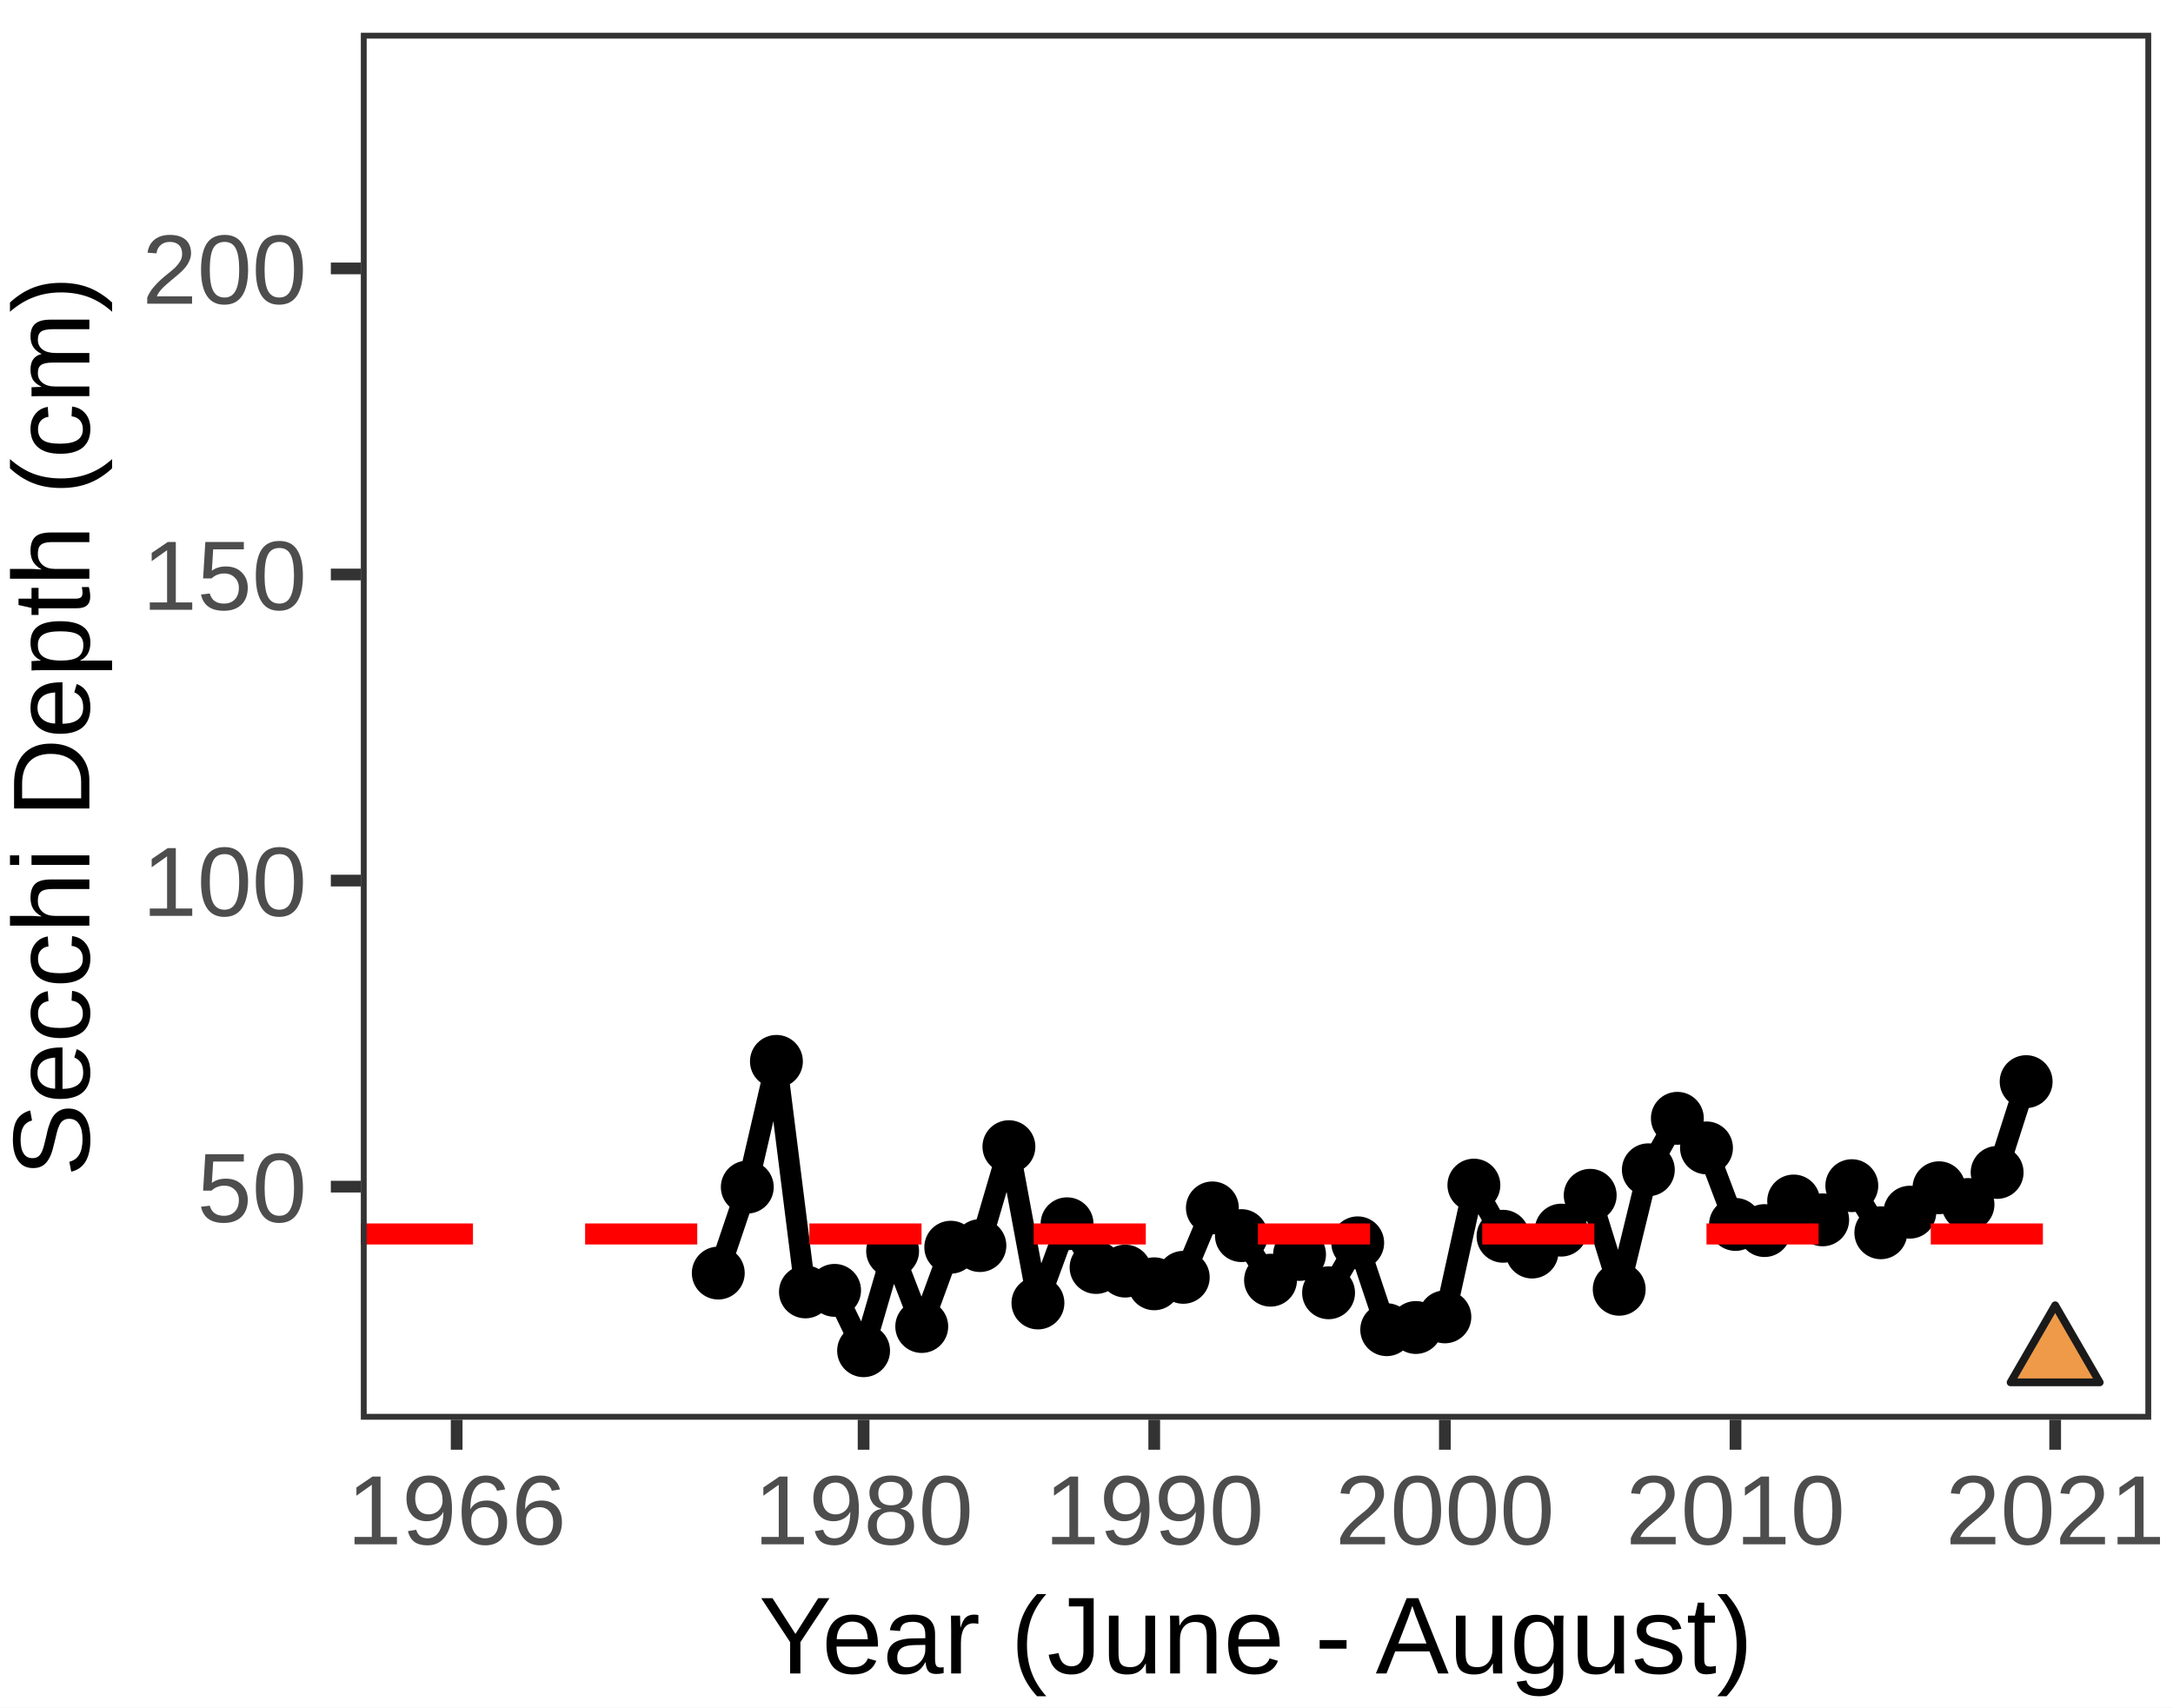
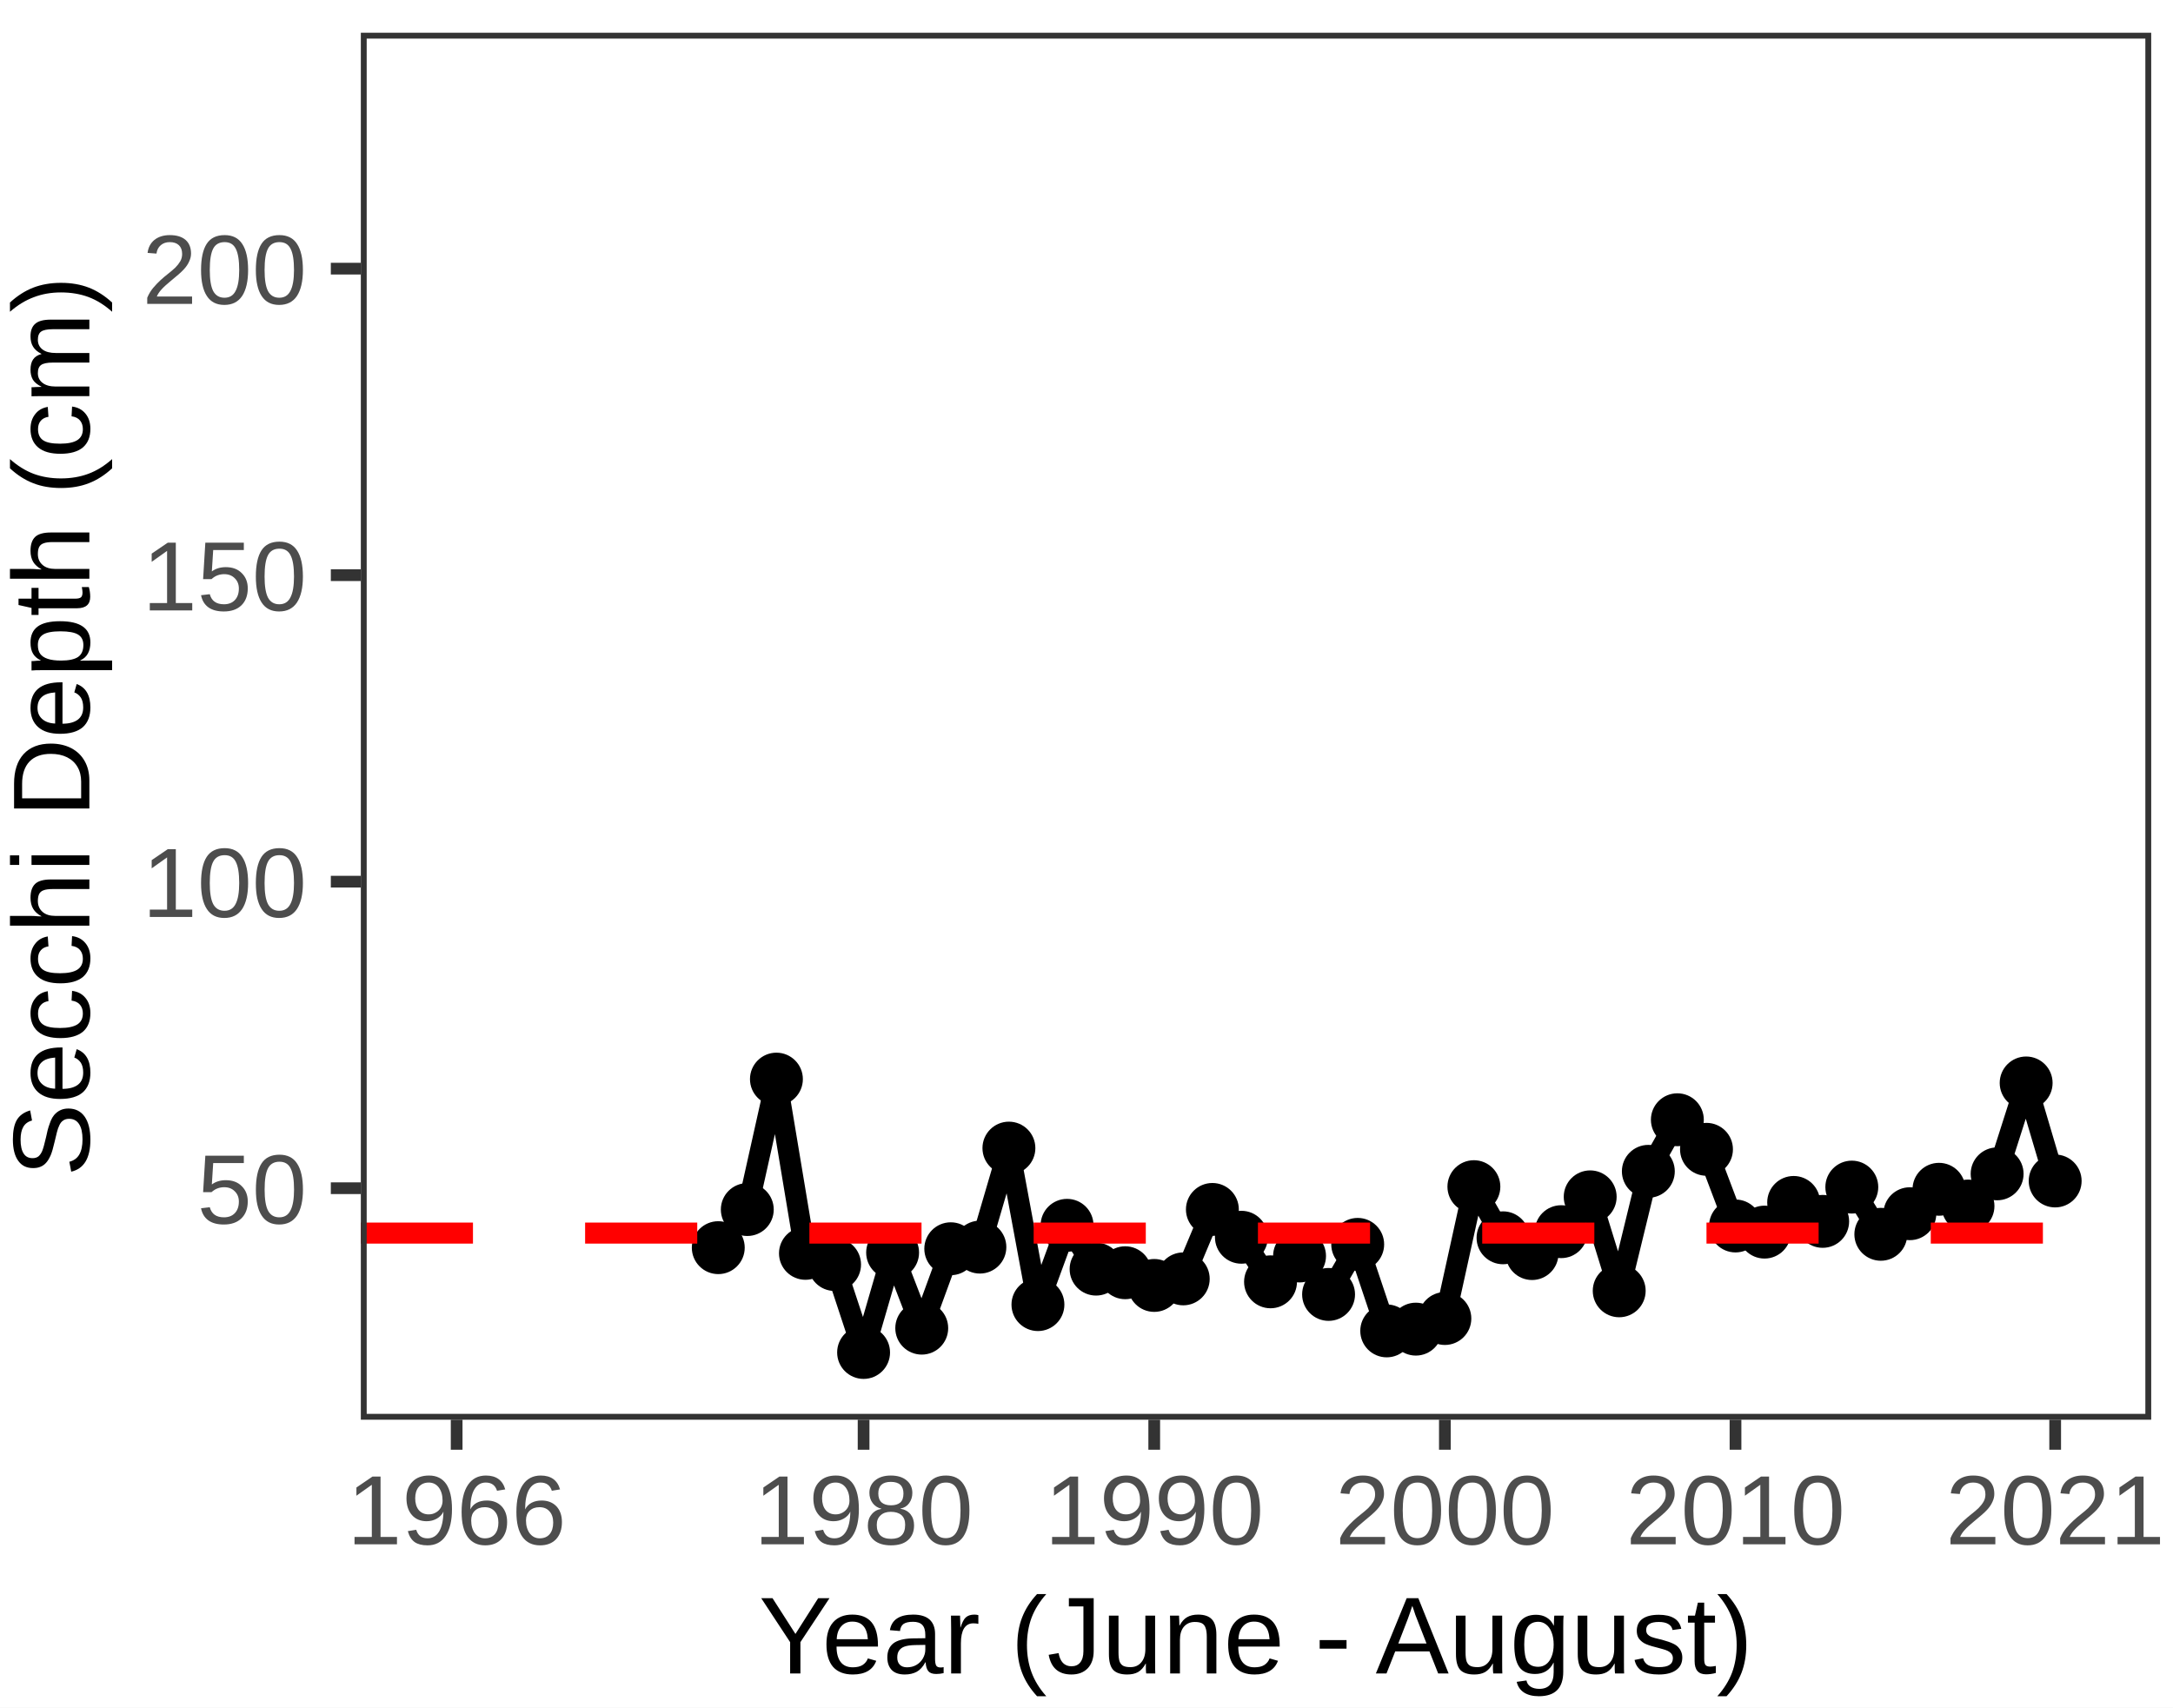
<svg xmlns="http://www.w3.org/2000/svg" class="svglite" width="198.43pt" height="155.91pt" viewBox="0 0 198.43 155.91">
  <defs>
    <style type="text/css">
    .svglite line, .svglite polyline, .svglite polygon, .svglite path, .svglite rect, .svglite circle {
      fill: none;
      stroke: #000000;
      stroke-linecap: round;
      stroke-linejoin: round;
      stroke-miterlimit: 10.00;
    }
    .svglite text {
      white-space: pre;
    }
  </style>
  </defs>
  <rect width="100%" height="100%" style="stroke: none; fill: #FFFFFF;" />
  <defs>
    <clipPath id="cpMC4wMHwxOTguNDN8MC4wMHwxNTUuOTE=">
      <rect x="0.00" y="0.00" width="198.43" height="155.91" />
    </clipPath>
  </defs>
  <g clip-path="url(#cpMC4wMHwxOTguNDN8MC4wMHwxNTUuOTE=)">
    <rect x="0.00" y="0.00" width="198.43" height="155.91" style="stroke-width: 1.07; stroke: #FFFFFF; fill: #FFFFFF;" />
  </g>
  <defs>
    <clipPath id="cpMzIuOTV8MTk2LjQzfDIuOTl8MTI5LjY0">
      <rect x="32.95" y="2.99" width="163.49" height="126.65" />
    </clipPath>
  </defs>
  <g clip-path="url(#cpMzIuOTV8MTk2LjQzfDIuOTl8MTI5LjY0)">
    <rect x="32.95" y="2.99" width="163.49" height="126.65" style="stroke-width: 1.07; stroke: none; fill: #FFFFFF;" />
-     <polyline points="65.59,116.25 68.24,108.40 70.90,96.92 73.55,117.97 76.21,117.83 78.86,123.34 81.51,114.24 84.17,121.13 86.82,113.89 89.48,113.74 92.13,104.71 94.78,118.98 97.44,111.75 100.09,115.74 102.75,116.07 105.40,117.23 108.05,116.64 110.71,110.30 113.36,112.83 116.02,116.90 118.67,114.55 121.32,118.05 123.98,113.49 126.63,121.42 129.29,121.22 131.94,120.25 134.59,108.22 137.25,112.89 139.90,114.33 142.56,112.33 145.21,109.15 147.86,117.73 150.52,106.82 153.17,102.12 155.83,104.82 158.48,111.81 161.13,112.37 163.79,109.67 166.44,111.39 169.10,108.27 171.75,112.57 174.40,110.69 177.06,108.46 179.71,109.99 182.37,107.06 185.02,98.77 " style="stroke-width: 1.92; stroke-linecap: butt;" />
-     <circle cx="65.59" cy="116.25" r="2.06" style="stroke-width: 0.71; fill: #000000;" />
-     <circle cx="68.24" cy="108.40" r="2.06" style="stroke-width: 0.71; fill: #000000;" />
-     <circle cx="70.90" cy="96.92" r="2.06" style="stroke-width: 0.71; fill: #000000;" />
-     <circle cx="73.55" cy="117.97" r="2.06" style="stroke-width: 0.71; fill: #000000;" />
-     <circle cx="76.21" cy="117.83" r="2.06" style="stroke-width: 0.71; fill: #000000;" />
-     <circle cx="78.86" cy="123.34" r="2.06" style="stroke-width: 0.71; fill: #000000;" />
-     <circle cx="81.51" cy="114.24" r="2.06" style="stroke-width: 0.71; fill: #000000;" />
-     <circle cx="84.17" cy="121.13" r="2.06" style="stroke-width: 0.71; fill: #000000;" />
-     <circle cx="86.82" cy="113.89" r="2.06" style="stroke-width: 0.71; fill: #000000;" />
-     <circle cx="89.48" cy="113.74" r="2.06" style="stroke-width: 0.71; fill: #000000;" />
-     <circle cx="92.13" cy="104.71" r="2.06" style="stroke-width: 0.71; fill: #000000;" />
-     <circle cx="94.78" cy="118.98" r="2.06" style="stroke-width: 0.71; fill: #000000;" />
-     <circle cx="97.44" cy="111.75" r="2.06" style="stroke-width: 0.71; fill: #000000;" />
-     <circle cx="100.09" cy="115.74" r="2.06" style="stroke-width: 0.71; fill: #000000;" />
-     <circle cx="102.75" cy="116.07" r="2.06" style="stroke-width: 0.71; fill: #000000;" />
-     <circle cx="105.40" cy="117.23" r="2.06" style="stroke-width: 0.71; fill: #000000;" />
-     <circle cx="108.05" cy="116.64" r="2.06" style="stroke-width: 0.71; fill: #000000;" />
-     <circle cx="110.71" cy="110.30" r="2.06" style="stroke-width: 0.71; fill: #000000;" />
-     <circle cx="113.36" cy="112.83" r="2.06" style="stroke-width: 0.71; fill: #000000;" />
-     <circle cx="116.02" cy="116.90" r="2.06" style="stroke-width: 0.71; fill: #000000;" />
-     <circle cx="118.67" cy="114.55" r="2.06" style="stroke-width: 0.71; fill: #000000;" />
-     <circle cx="121.32" cy="118.05" r="2.06" style="stroke-width: 0.71; fill: #000000;" />
-     <circle cx="123.98" cy="113.49" r="2.06" style="stroke-width: 0.71; fill: #000000;" />
-     <circle cx="126.63" cy="121.42" r="2.06" style="stroke-width: 0.71; fill: #000000;" />
-     <circle cx="129.29" cy="121.22" r="2.06" style="stroke-width: 0.71; fill: #000000;" />
-     <circle cx="131.94" cy="120.25" r="2.06" style="stroke-width: 0.71; fill: #000000;" />
-     <circle cx="134.59" cy="108.22" r="2.06" style="stroke-width: 0.71; fill: #000000;" />
-     <circle cx="137.25" cy="112.89" r="2.06" style="stroke-width: 0.71; fill: #000000;" />
-     <circle cx="139.90" cy="114.33" r="2.06" style="stroke-width: 0.71; fill: #000000;" />
-     <circle cx="142.56" cy="112.33" r="2.06" style="stroke-width: 0.71; fill: #000000;" />
-     <circle cx="145.21" cy="109.15" r="2.06" style="stroke-width: 0.71; fill: #000000;" />
-     <circle cx="147.86" cy="117.73" r="2.06" style="stroke-width: 0.71; fill: #000000;" />
-     <circle cx="150.52" cy="106.82" r="2.06" style="stroke-width: 0.71; fill: #000000;" />
-     <circle cx="153.17" cy="102.12" r="2.06" style="stroke-width: 0.71; fill: #000000;" />
-     <circle cx="155.83" cy="104.82" r="2.06" style="stroke-width: 0.71; fill: #000000;" />
-     <circle cx="158.48" cy="111.81" r="2.06" style="stroke-width: 0.71; fill: #000000;" />
-     <circle cx="161.13" cy="112.37" r="2.06" style="stroke-width: 0.71; fill: #000000;" />
-     <circle cx="163.79" cy="109.67" r="2.06" style="stroke-width: 0.71; fill: #000000;" />
-     <circle cx="166.44" cy="111.39" r="2.06" style="stroke-width: 0.71; fill: #000000;" />
-     <circle cx="169.10" cy="108.27" r="2.06" style="stroke-width: 0.71; fill: #000000;" />
-     <circle cx="171.75" cy="112.57" r="2.06" style="stroke-width: 0.71; fill: #000000;" />
-     <circle cx="174.40" cy="110.69" r="2.06" style="stroke-width: 0.71; fill: #000000;" />
-     <circle cx="177.06" cy="108.46" r="2.06" style="stroke-width: 0.71; fill: #000000;" />
-     <circle cx="179.71" cy="109.99" r="2.06" style="stroke-width: 0.71; fill: #000000;" />
-     <circle cx="182.37" cy="107.06" r="2.06" style="stroke-width: 0.71; fill: #000000;" />
-     <circle cx="185.02" cy="98.77" r="2.06" style="stroke-width: 0.71; fill: #000000;" />
-     <polygon points="187.67,119.19 191.74,126.23 183.60,126.23 " style="stroke-width: 0.71; stroke: #1A1A1A; fill: #EE9A49;" />
-     <line x1="32.95" y1="112.68" x2="196.43" y2="112.68" style="stroke-width: 1.92; stroke: #FF0000; stroke-dasharray: 10.24,10.24; stroke-linecap: butt;" />
+     <polyline points="65.59,113.93 68.24,110.45 70.90,98.54 73.55,114.45 76.21,115.47 78.86,123.50 81.51,114.38 84.17,121.28 86.82,114.03 89.48,113.88 92.13,104.84 94.78,119.13 97.44,111.89 100.09,115.89 102.75,116.22 105.40,117.38 108.05,116.78 110.71,110.44 113.36,112.98 116.02,117.05 118.67,114.69 121.32,118.20 123.98,113.63 126.63,121.53 129.29,121.37 131.94,120.40 134.59,108.36 137.25,113.03 139.90,114.47 142.56,112.47 145.21,109.29 147.86,117.87 150.52,106.96 153.17,102.25 155.83,104.95 158.48,111.95 161.13,112.51 163.79,109.80 166.44,111.53 169.10,108.40 171.75,112.71 174.40,110.83 177.06,108.60 179.71,110.13 182.37,107.19 185.02,98.89 187.67,107.84 " style="stroke-width: 1.92; stroke-linecap: butt;" />
+     <circle cx="65.59" cy="113.93" r="2.06" style="stroke-width: 0.71; fill: #000000;" />
+     <circle cx="68.24" cy="110.45" r="2.06" style="stroke-width: 0.71; fill: #000000;" />
+     <circle cx="70.90" cy="98.54" r="2.06" style="stroke-width: 0.71; fill: #000000;" />
+     <circle cx="73.55" cy="114.45" r="2.06" style="stroke-width: 0.71; fill: #000000;" />
+     <circle cx="76.21" cy="115.47" r="2.06" style="stroke-width: 0.71; fill: #000000;" />
+     <circle cx="78.86" cy="123.50" r="2.06" style="stroke-width: 0.71; fill: #000000;" />
+     <circle cx="81.51" cy="114.38" r="2.06" style="stroke-width: 0.71; fill: #000000;" />
+     <circle cx="84.17" cy="121.28" r="2.06" style="stroke-width: 0.71; fill: #000000;" />
+     <circle cx="86.82" cy="114.03" r="2.06" style="stroke-width: 0.71; fill: #000000;" />
+     <circle cx="89.48" cy="113.88" r="2.06" style="stroke-width: 0.71; fill: #000000;" />
+     <circle cx="92.13" cy="104.84" r="2.06" style="stroke-width: 0.71; fill: #000000;" />
+     <circle cx="94.78" cy="119.13" r="2.06" style="stroke-width: 0.71; fill: #000000;" />
+     <circle cx="97.44" cy="111.89" r="2.06" style="stroke-width: 0.71; fill: #000000;" />
+     <circle cx="100.09" cy="115.89" r="2.06" style="stroke-width: 0.71; fill: #000000;" />
+     <circle cx="102.75" cy="116.22" r="2.06" style="stroke-width: 0.71; fill: #000000;" />
+     <circle cx="105.40" cy="117.38" r="2.06" style="stroke-width: 0.71; fill: #000000;" />
+     <circle cx="108.05" cy="116.78" r="2.06" style="stroke-width: 0.71; fill: #000000;" />
+     <circle cx="110.71" cy="110.44" r="2.06" style="stroke-width: 0.71; fill: #000000;" />
+     <circle cx="113.36" cy="112.98" r="2.06" style="stroke-width: 0.71; fill: #000000;" />
+     <circle cx="116.02" cy="117.05" r="2.06" style="stroke-width: 0.71; fill: #000000;" />
+     <circle cx="118.67" cy="114.69" r="2.06" style="stroke-width: 0.71; fill: #000000;" />
+     <circle cx="121.32" cy="118.20" r="2.06" style="stroke-width: 0.71; fill: #000000;" />
+     <circle cx="123.98" cy="113.63" r="2.06" style="stroke-width: 0.71; fill: #000000;" />
+     <circle cx="126.63" cy="121.53" r="2.06" style="stroke-width: 0.71; fill: #000000;" />
+     <circle cx="129.29" cy="121.37" r="2.06" style="stroke-width: 0.71; fill: #000000;" />
+     <circle cx="131.94" cy="120.40" r="2.06" style="stroke-width: 0.71; fill: #000000;" />
+     <circle cx="134.59" cy="108.36" r="2.06" style="stroke-width: 0.71; fill: #000000;" />
+     <circle cx="137.25" cy="113.03" r="2.06" style="stroke-width: 0.71; fill: #000000;" />
+     <circle cx="139.90" cy="114.47" r="2.06" style="stroke-width: 0.71; fill: #000000;" />
+     <circle cx="142.56" cy="112.47" r="2.06" style="stroke-width: 0.71; fill: #000000;" />
+     <circle cx="145.21" cy="109.29" r="2.06" style="stroke-width: 0.71; fill: #000000;" />
+     <circle cx="147.86" cy="117.87" r="2.06" style="stroke-width: 0.71; fill: #000000;" />
+     <circle cx="150.52" cy="106.96" r="2.06" style="stroke-width: 0.71; fill: #000000;" />
+     <circle cx="153.17" cy="102.25" r="2.06" style="stroke-width: 0.71; fill: #000000;" />
+     <circle cx="155.83" cy="104.95" r="2.06" style="stroke-width: 0.71; fill: #000000;" />
+     <circle cx="158.48" cy="111.95" r="2.06" style="stroke-width: 0.71; fill: #000000;" />
+     <circle cx="161.13" cy="112.51" r="2.06" style="stroke-width: 0.71; fill: #000000;" />
+     <circle cx="163.79" cy="109.80" r="2.06" style="stroke-width: 0.71; fill: #000000;" />
+     <circle cx="166.44" cy="111.53" r="2.06" style="stroke-width: 0.71; fill: #000000;" />
+     <circle cx="169.10" cy="108.40" r="2.06" style="stroke-width: 0.71; fill: #000000;" />
+     <circle cx="171.75" cy="112.71" r="2.06" style="stroke-width: 0.71; fill: #000000;" />
+     <circle cx="174.40" cy="110.83" r="2.06" style="stroke-width: 0.71; fill: #000000;" />
+     <circle cx="177.06" cy="108.60" r="2.06" style="stroke-width: 0.71; fill: #000000;" />
+     <circle cx="179.71" cy="110.13" r="2.06" style="stroke-width: 0.71; fill: #000000;" />
+     <circle cx="182.37" cy="107.19" r="2.06" style="stroke-width: 0.71; fill: #000000;" />
+     <circle cx="185.02" cy="98.89" r="2.06" style="stroke-width: 0.71; fill: #000000;" />
+     <circle cx="187.67" cy="107.84" r="2.06" style="stroke-width: 0.71; fill: #000000;" />
+     <line x1="32.95" y1="112.60" x2="196.43" y2="112.60" style="stroke-width: 1.92; stroke: #FF0000; stroke-dasharray: 10.24,10.24; stroke-linecap: butt;" />
    <rect x="32.95" y="2.99" width="163.49" height="126.65" style="stroke-width: 1.07; stroke: #333333;" />
  </g>
  <g clip-path="url(#cpMC4wMHwxOTguNDN8MC4wMHwxNTUuOTE=)">
-     <text x="28.01" y="111.58" text-anchor="end" style="font-size: 9.00px;fill: #4D4D4D; font-family: &quot;Arial&quot;;" textLength="10.01px" lengthAdjust="spacingAndGlyphs">50</text>
-     <text x="28.01" y="83.63" text-anchor="end" style="font-size: 9.00px;fill: #4D4D4D; font-family: &quot;Arial&quot;;" textLength="15.01px" lengthAdjust="spacingAndGlyphs">100</text>
-     <text x="28.01" y="55.68" text-anchor="end" style="font-size: 9.00px;fill: #4D4D4D; font-family: &quot;Arial&quot;;" textLength="15.01px" lengthAdjust="spacingAndGlyphs">150</text>
-     <text x="28.01" y="27.73" text-anchor="end" style="font-size: 9.00px;fill: #4D4D4D; font-family: &quot;Arial&quot;;" textLength="15.01px" lengthAdjust="spacingAndGlyphs">200</text>
-     <polyline points="30.21,108.36 32.95,108.36 " style="stroke-width: 1.07; stroke: #333333; stroke-linecap: butt;" />
-     <polyline points="30.21,80.41 32.95,80.41 " style="stroke-width: 1.07; stroke: #333333; stroke-linecap: butt;" />
-     <polyline points="30.21,52.46 32.95,52.46 " style="stroke-width: 1.07; stroke: #333333; stroke-linecap: butt;" />
-     <polyline points="30.21,24.51 32.95,24.51 " style="stroke-width: 1.07; stroke: #333333; stroke-linecap: butt;" />
+     <text x="28.01" y="111.72" text-anchor="end" style="font-size: 9.00px;fill: #4D4D4D; font-family: &quot;Arial&quot;;" textLength="10.01px" lengthAdjust="spacingAndGlyphs">50</text>
+     <text x="28.01" y="83.73" text-anchor="end" style="font-size: 9.00px;fill: #4D4D4D; font-family: &quot;Arial&quot;;" textLength="15.01px" lengthAdjust="spacingAndGlyphs">100</text>
+     <text x="28.01" y="55.74" text-anchor="end" style="font-size: 9.00px;fill: #4D4D4D; font-family: &quot;Arial&quot;;" textLength="15.01px" lengthAdjust="spacingAndGlyphs">150</text>
+     <text x="28.01" y="27.75" text-anchor="end" style="font-size: 9.00px;fill: #4D4D4D; font-family: &quot;Arial&quot;;" textLength="15.01px" lengthAdjust="spacingAndGlyphs">200</text>
+     <polyline points="30.21,108.50 32.95,108.50 " style="stroke-width: 1.07; stroke: #333333; stroke-linecap: butt;" />
+     <polyline points="30.21,80.51 32.95,80.51 " style="stroke-width: 1.07; stroke: #333333; stroke-linecap: butt;" />
+     <polyline points="30.21,52.52 32.95,52.52 " style="stroke-width: 1.07; stroke: #333333; stroke-linecap: butt;" />
+     <polyline points="30.21,24.53 32.95,24.53 " style="stroke-width: 1.07; stroke: #333333; stroke-linecap: butt;" />
    <polyline points="41.70,132.38 41.70,129.64 " style="stroke-width: 1.07; stroke: #333333; stroke-linecap: butt;" />
    <polyline points="78.86,132.38 78.86,129.64 " style="stroke-width: 1.07; stroke: #333333; stroke-linecap: butt;" />
    <polyline points="105.40,132.38 105.40,129.64 " style="stroke-width: 1.07; stroke: #333333; stroke-linecap: butt;" />
    <polyline points="131.94,132.38 131.94,129.64 " style="stroke-width: 1.07; stroke: #333333; stroke-linecap: butt;" />
    <polyline points="158.48,132.38 158.48,129.64 " style="stroke-width: 1.07; stroke: #333333; stroke-linecap: butt;" />
    <polyline points="187.67,132.38 187.67,129.64 " style="stroke-width: 1.07; stroke: #333333; stroke-linecap: butt;" />
    <text x="41.70" y="141.02" text-anchor="middle" style="font-size: 9.00px;fill: #4D4D4D; font-family: &quot;Arial&quot;;" textLength="20.02px" lengthAdjust="spacingAndGlyphs">1966</text>
    <text x="78.86" y="141.02" text-anchor="middle" style="font-size: 9.00px;fill: #4D4D4D; font-family: &quot;Arial&quot;;" textLength="20.02px" lengthAdjust="spacingAndGlyphs">1980</text>
    <text x="105.40" y="141.02" text-anchor="middle" style="font-size: 9.00px;fill: #4D4D4D; font-family: &quot;Arial&quot;;" textLength="20.02px" lengthAdjust="spacingAndGlyphs">1990</text>
    <text x="131.94" y="141.02" text-anchor="middle" style="font-size: 9.00px;fill: #4D4D4D; font-family: &quot;Arial&quot;;" textLength="20.02px" lengthAdjust="spacingAndGlyphs">2000</text>
    <text x="158.48" y="141.02" text-anchor="middle" style="font-size: 9.00px;fill: #4D4D4D; font-family: &quot;Arial&quot;;" textLength="20.02px" lengthAdjust="spacingAndGlyphs">2010</text>
    <text x="187.67" y="141.02" text-anchor="middle" style="font-size: 9.00px;fill: #4D4D4D; font-family: &quot;Arial&quot;;" textLength="20.02px" lengthAdjust="spacingAndGlyphs">2021</text>
    <text x="114.69" y="152.81" text-anchor="middle" style="font-size: 10.00px; font-family: &quot;Arial&quot;;" textLength="90.85px" lengthAdjust="spacingAndGlyphs">Year (June - August)</text>
    <text transform="translate(8.16,66.32) rotate(-90)" text-anchor="middle" style="font-size: 10.00px; font-family: &quot;Arial&quot;;" textLength="82.29px" lengthAdjust="spacingAndGlyphs">Secchi Depth (cm)</text>
  </g>
</svg>
